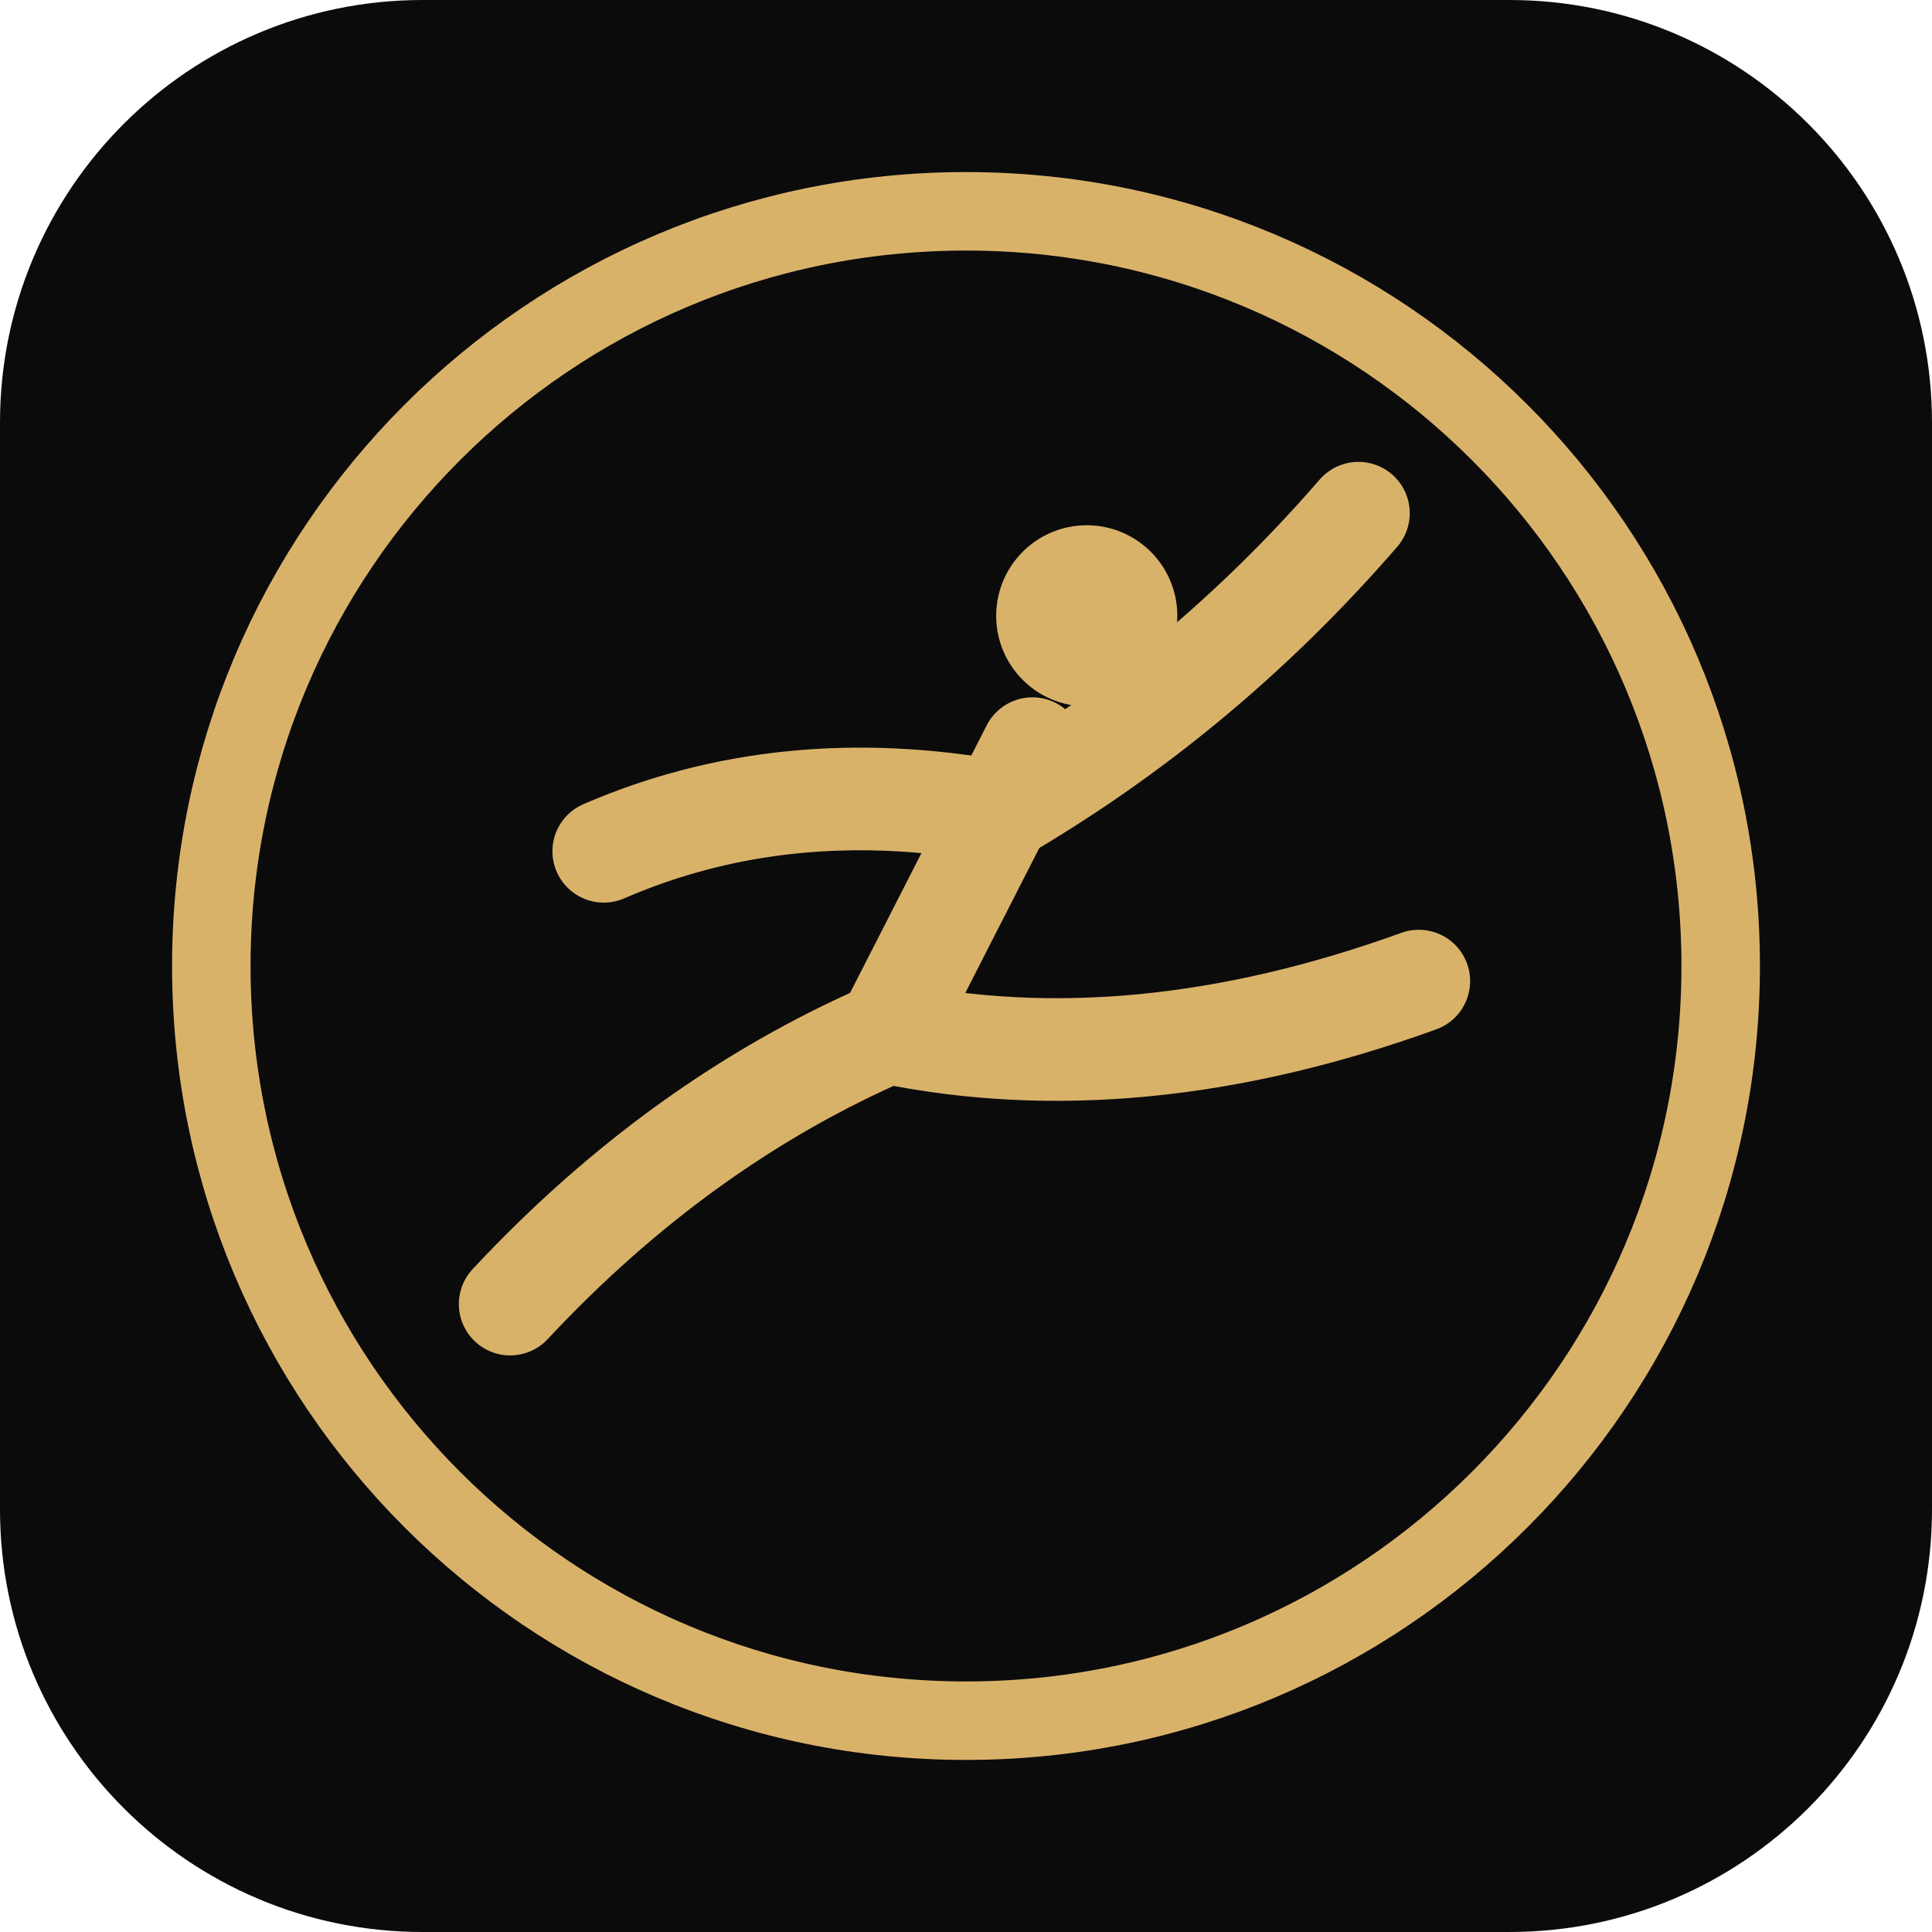
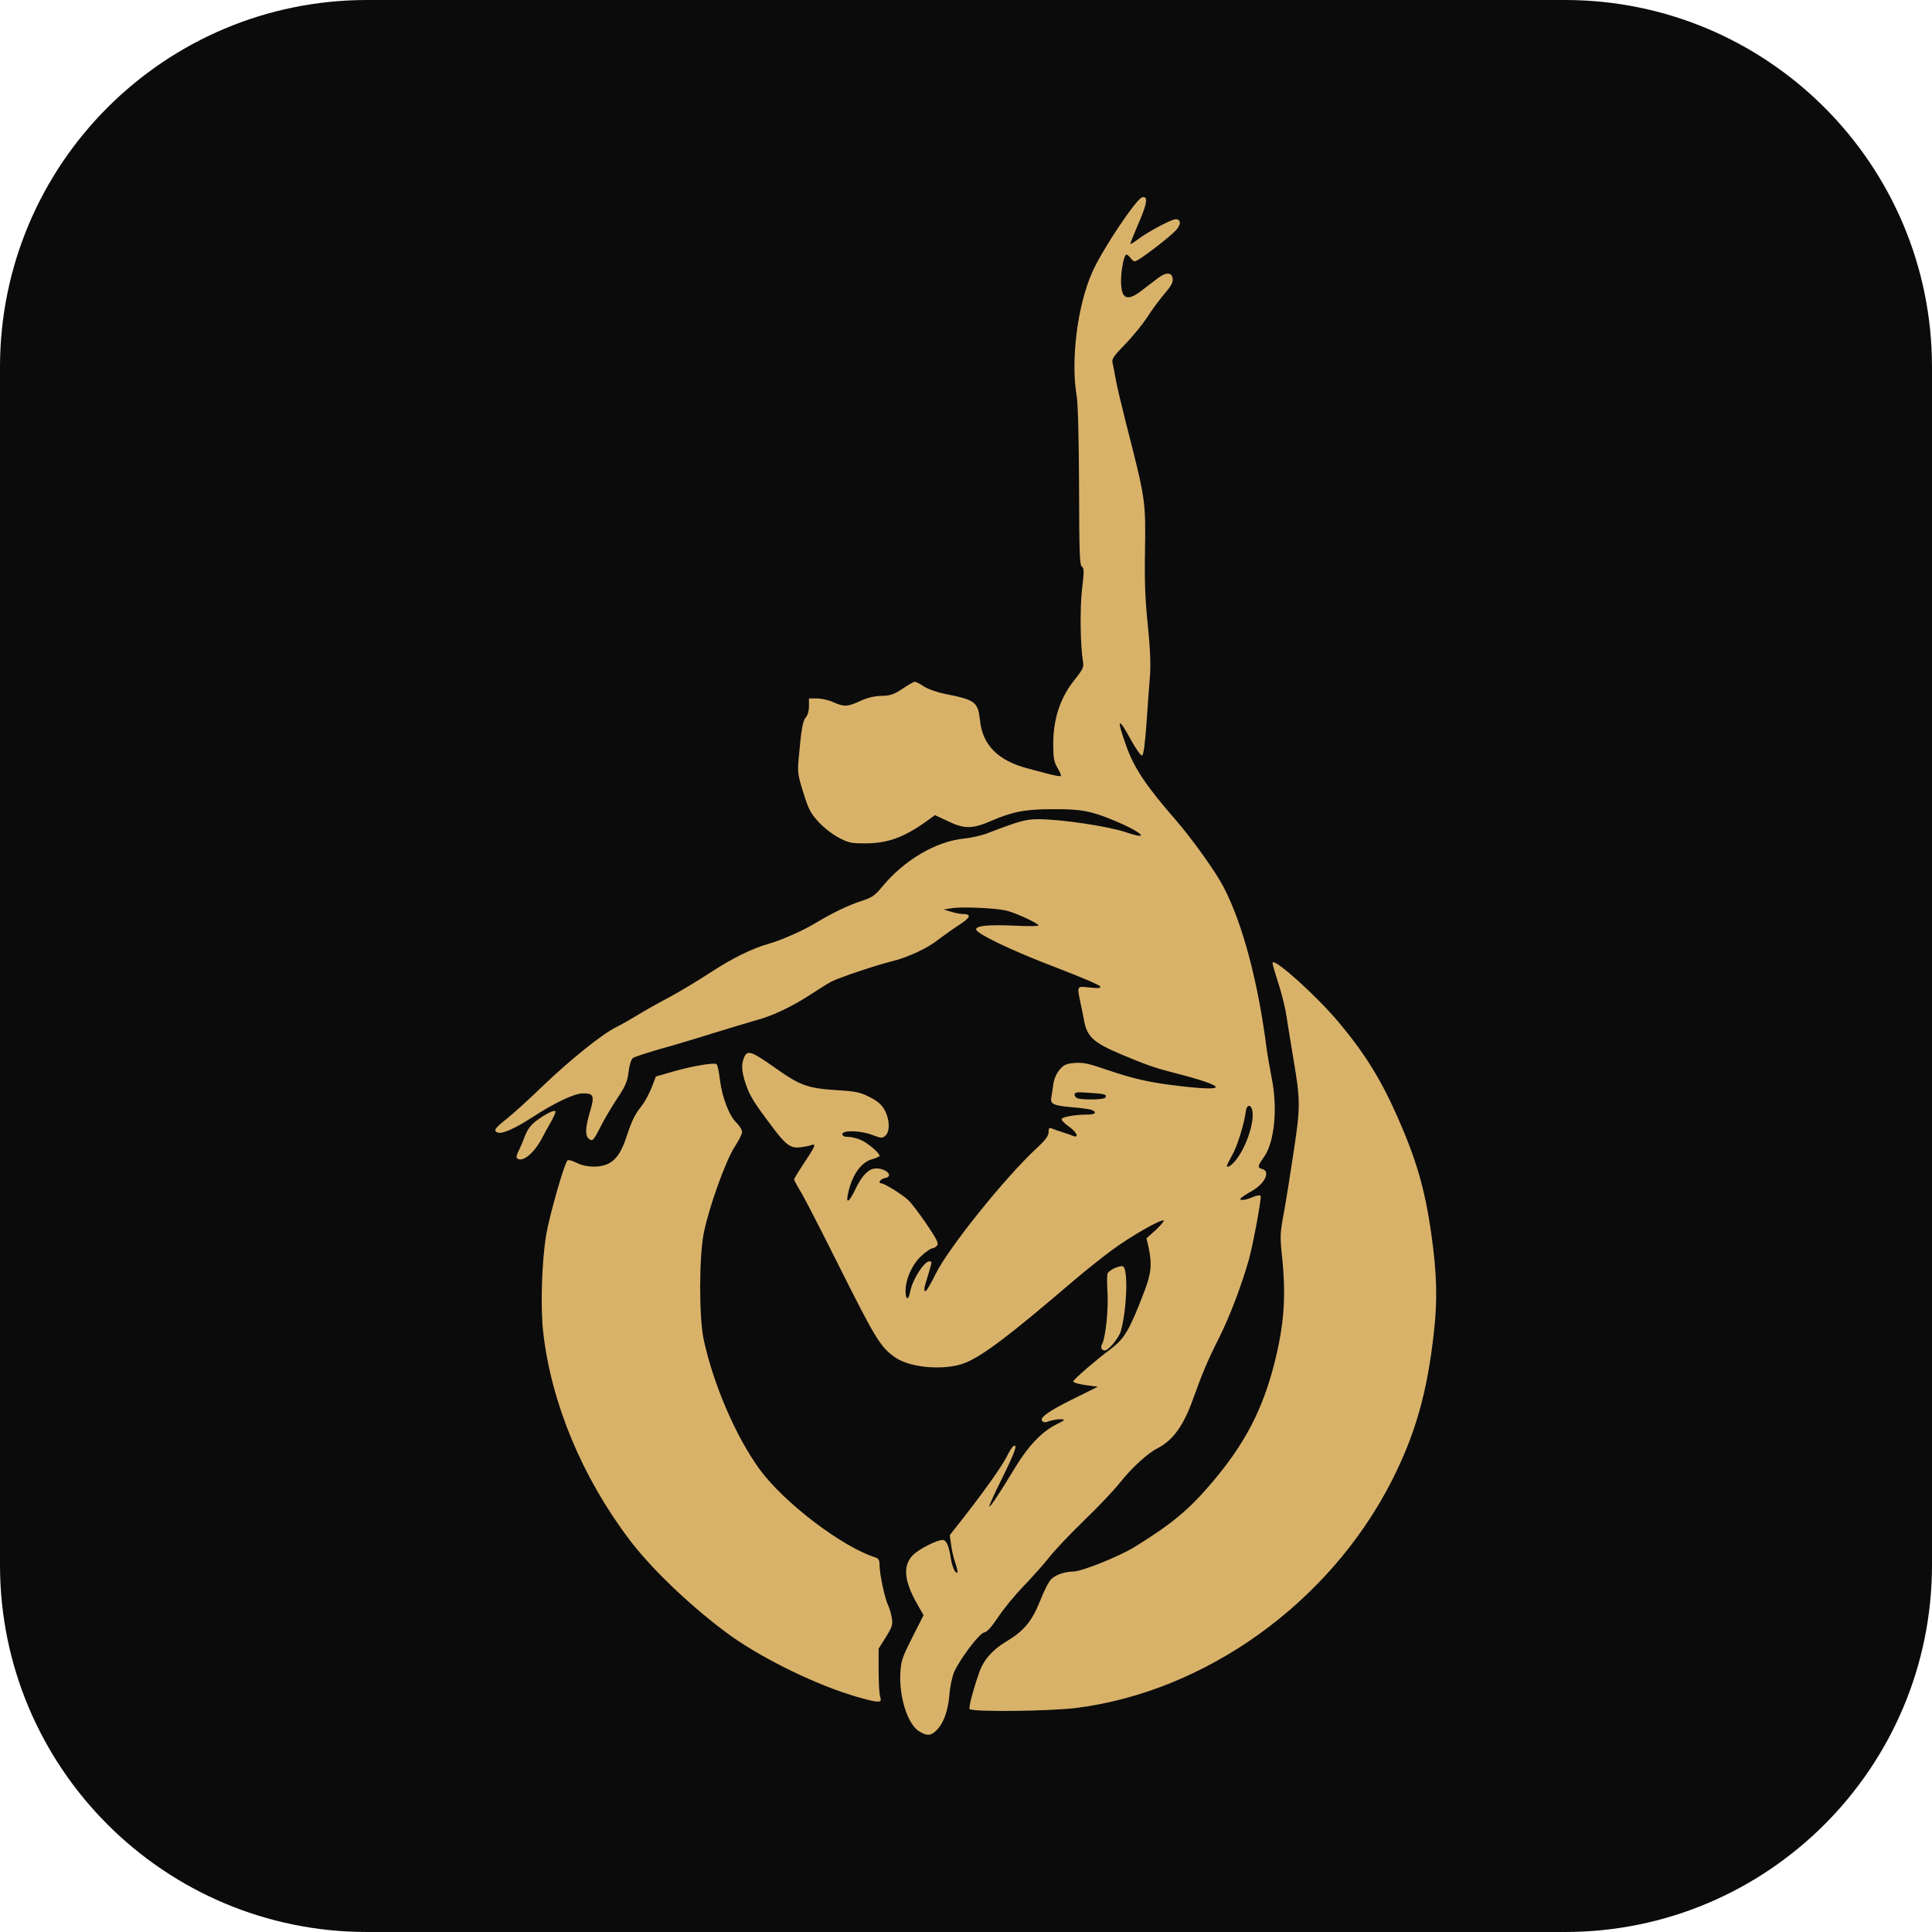
- <svg xmlns="http://www.w3.org/2000/svg" viewBox="0 0 64 64">
-   <rect width="64" height="64" rx="14" fill="#0B0B0C" />
-   <g fill="none" stroke="#D9B26A" stroke-linecap="round" stroke-linejoin="round">
-     <circle cx="32" cy="32" r="25" stroke-width="2.6" />
-     <g stroke-width="3.4">
-       <path d="M34.2 24.8 Q31.6 29.9 29.4 34.2" />
-       <path d="M29.4 34.2 Q37.6 35.9 47 32.5" />
-       <path d="M29.4 34.2 Q22.5 37.2 16.9 43.2" />
-       <path d="M33.1 26.9 Q39.8 23 45 17" />
-       <path d="M33.1 26.9 Q26 25.6 20 28.2" />
-     </g>
-   </g>
-   <circle cx="36" cy="20.4" r="3" fill="#D9B26A" />
+ <svg xmlns="http://www.w3.org/2000/svg" viewBox="0 0 1000 1000">
+   <rect width="1000" height="1000" rx="190" fill="#0B0B0C" />
+   <path fill="#D9B26A" fill-rule="evenodd" transform="translate(254.3 100.0) scale(0.9615)" d="M230.3 828.0C224.2 824.3 219.5 809.7 220.2 796.7C220.5 790.2 221.2 788.3 226.6 777.5L232.7 765.5L229.4 759.7C222.1 747.0 221.4 738.7 227.1 733.0C230.4 729.8 239.8 725.0 243.0 725.0C245.0 725.0 246.4 728.2 247.5 735.7C247.9 737.9 248.8 740.6 249.5 741.7C251.4 744.1 251.4 742.1 249.6 736.8C248.8 734.4 247.8 730.2 247.5 727.5L246.8 722.4L254.2 713.0C266.5 697.2 274.6 685.6 277.4 680.3C278.8 677.4 280.4 674.9 280.9 674.6C283.6 672.9 282.2 677.1 275.2 691.3C270.9 699.9 267.7 707.0 268.1 707.0C268.9 707.0 273.6 699.9 282.0 686.0C288.9 674.6 296.0 667.1 303.6 663.1C309.2 660.3 309.3 660.1 306.3 660.0C304.6 660.0 301.9 660.5 300.4 661.0C298.5 661.8 297.4 661.8 296.6 661.0C294.9 659.2 300.0 655.6 314.0 648.7L326.5 642.5L319.7 641.6C315.6 641.0 313.1 640.2 313.3 639.6C313.7 638.3 325.3 628.3 333.3 622.3C340.9 616.6 343.5 612.2 351.5 591.3C355.3 581.4 355.7 576.6 353.9 567.8L352.7 562.6L357.4 558.4C359.9 556.1 362.0 553.7 362.0 553.2C362.0 551.3 343.7 561.7 333.5 569.4C328.0 573.5 319.0 580.7 313.5 585.4C279.3 614.7 264.8 625.7 255.2 629.6C244.8 633.9 226.0 632.5 217.7 626.9C209.6 621.4 207.1 617.3 186.9 577.0C177.7 558.6 168.6 540.8 166.6 537.6C164.6 534.3 163.0 531.3 163.0 530.9C163.0 530.5 165.5 526.4 168.5 521.9C174.3 513.2 175.1 511.4 172.3 512.4C171.4 512.8 168.8 513.3 166.5 513.6C161.1 514.3 158.5 512.4 150.8 502.0C141.3 489.4 139.2 486.0 137.0 479.6C134.8 473.0 134.5 469.4 135.9 465.7C137.7 461.0 139.6 461.6 152.3 470.5C166.3 480.5 170.4 481.9 186.6 482.9C196.3 483.5 198.7 484.0 203.7 486.6C207.9 488.7 210.1 490.6 211.7 493.5C214.5 498.5 214.7 505.0 212.2 507.3C210.5 508.8 210.0 508.8 205.2 507.0C198.8 504.5 189.0 504.3 189.0 506.5C189.0 507.5 190.0 508.0 192.0 508.0C193.7 508.0 196.7 508.7 198.8 509.6C202.4 511.1 209.0 516.6 209.0 518.2C209.0 518.6 207.2 519.4 205.1 520.0C199.1 521.6 194.3 528.3 192.1 538.2C190.7 544.3 192.5 543.5 195.9 536.4C199.6 528.6 203.2 525.0 207.2 525.0C212.9 525.0 216.8 529.4 211.8 530.2C209.6 530.5 207.9 533.0 209.9 533.0C211.5 533.0 221.1 538.9 224.3 541.9C225.9 543.3 230.3 549.1 234.2 554.8C239.9 563.2 240.9 565.4 240.0 566.5C239.3 567.3 238.1 568.0 237.4 568.0C236.6 568.0 234.0 569.8 231.5 572.1C226.5 576.7 223.0 584.6 223.0 591.0C223.0 596.0 224.6 596.2 225.5 591.3C226.6 585.0 233.0 575.0 235.8 575.0C237.4 575.0 237.3 575.3 235.0 582.8C232.8 589.9 232.6 591.0 233.9 591.0C234.3 591.0 236.7 586.8 239.2 581.8C245.8 568.2 276.8 529.5 293.9 513.8C298.4 509.6 300.0 507.4 300.0 505.4C300.0 503.3 300.3 502.9 301.8 503.5C302.7 503.9 305.3 504.8 307.5 505.5C309.7 506.2 312.3 507.1 313.2 507.5C316.7 508.9 315.1 505.3 311.0 502.5C308.8 501.0 307.0 499.2 307.0 498.5C307.0 497.3 314.1 496.0 321.2 496.0C325.2 496.0 326.2 494.7 323.2 493.5C322.3 493.1 317.3 492.4 312.1 492.0C302.4 491.1 300.7 490.3 301.5 486.5C301.7 485.4 302.2 482.4 302.5 479.9C302.9 477.0 304.1 474.1 305.8 472.0C308.2 469.2 309.4 468.6 314.1 468.2C318.6 467.9 321.6 468.5 331.1 471.8C345.5 476.7 354.1 478.7 369.4 480.5C397.5 483.9 396.7 481.0 367.5 473.5C356.9 470.8 352.5 469.2 339.1 463.6C324.0 457.2 320.6 454.1 319.0 444.9C318.4 441.9 317.6 437.5 317.0 435.0C315.3 426.7 315.2 426.8 322.1 427.6C326.8 428.1 328.2 428.0 327.8 427.0C327.6 426.3 317.0 421.8 304.2 416.9C281.0 408.1 261.0 398.6 261.0 396.3C261.0 394.3 267.6 393.7 281.7 394.3C289.4 394.7 294.9 394.6 294.6 394.1C293.6 392.6 281.5 387.1 276.9 386.1C270.7 384.8 253.3 384.0 248.0 384.9L243.5 385.6L247.5 386.8C249.7 387.5 252.4 388.0 253.5 388.0C258.8 388.1 258.2 389.8 251.4 394.2C247.6 396.7 242.7 400.2 240.5 401.9C235.0 406.4 223.7 411.6 215.6 413.5C207.7 415.4 187.7 422.1 183.1 424.4C181.4 425.3 176.1 428.6 171.5 431.6C161.5 438.1 151.1 443.0 142.0 445.4C138.4 446.4 128.5 449.4 120.0 452.0C111.5 454.7 98.5 458.6 91.2 460.6C83.9 462.7 77.2 464.9 76.3 465.5C75.3 466.3 74.4 469.0 73.9 472.9C73.3 478.1 72.3 480.5 67.8 487.3C64.8 491.8 60.9 498.4 59.1 502.0C54.9 510.2 54.5 510.6 52.5 509.0C50.4 507.3 50.6 502.8 53.2 494.2C55.7 485.7 55.1 484.5 49.0 484.6C44.4 484.8 34.1 489.6 22.0 497.5C12.6 503.6 5.9 506.5 3.5 505.7C0.9 504.7 1.8 503.4 8.4 498.2C11.9 495.4 20.3 487.8 27.1 481.2C42.1 466.8 59.4 452.8 67.3 448.9C70.5 447.3 75.9 444.2 79.3 442.1C82.7 440.0 90.0 435.9 95.5 433.0C101.0 430.1 111.1 424.0 118.0 419.5C129.8 411.8 140.3 406.6 149.5 404.0C156.2 402.1 168.2 396.8 174.7 392.8C184.1 387.2 192.0 383.4 199.3 381.0C204.9 379.2 206.5 378.1 210.2 373.6C222.2 359.0 239.3 348.9 254.7 347.4C258.4 347.0 263.7 345.8 266.4 344.8C284.4 337.9 287.6 337.0 294.5 337.0C306.8 337.0 332.1 340.8 341.6 344.0C354.9 348.6 350.9 344.3 336.0 338.0C323.1 332.6 317.6 331.5 302.5 331.6C287.4 331.6 280.8 332.9 269.6 337.7C259.1 342.3 254.7 342.4 245.7 338.0L238.8 334.8L235.8 337.0C222.7 346.6 213.8 350.0 201.2 350.0C193.7 350.0 192.2 349.7 186.8 346.8C183.6 345.1 178.7 341.3 176.0 338.3C171.9 333.8 170.7 331.5 168.0 322.8C165.1 313.6 164.8 311.7 165.4 305.0C166.8 289.0 167.6 284.1 169.3 282.2C170.3 281.1 171.0 278.7 171.0 276.2L171.0 272.0L175.4 272.0C177.8 272.0 181.7 272.9 184.1 274.0C189.9 276.6 191.7 276.5 198.5 273.4C202.4 271.6 206.1 270.7 210.0 270.6C214.8 270.5 216.6 269.9 221.3 266.8C224.4 264.7 227.4 263.0 228.0 263.0C228.6 263.0 230.8 264.1 232.8 265.5C235.0 266.9 239.9 268.7 244.1 269.5C260.7 272.8 262.0 273.8 263.1 284.0C264.5 297.1 272.8 305.4 288.5 309.6C291.2 310.3 296.3 311.7 299.8 312.6C303.2 313.5 306.3 314.0 306.6 313.8C306.9 313.5 306.1 311.5 304.8 309.4C302.9 306.1 302.5 304.1 302.5 296.5C302.5 283.0 306.3 271.6 313.8 262.2C318.6 256.2 319.1 255.1 318.5 252.0C317.1 243.7 316.8 223.9 318.0 213.2C319.2 203.5 319.1 201.7 317.9 201.0C316.7 200.2 316.5 193.2 316.4 157.8C316.3 131.4 315.8 113.1 315.1 109.0C311.8 89.7 315.6 59.9 323.7 42.1C329.1 30.0 347.4 2.8 350.4 2.2C353.6 1.5 353.2 5.2 348.6 15.8C346.1 21.7 344.0 26.8 344.0 27.2C344.0 27.7 345.9 26.5 348.3 24.7C353.4 20.8 366.2 14.0 368.4 14.0C371.4 14.0 371.4 17.0 368.4 20.1C365.5 23.2 353.9 32.3 348.8 35.5C346.2 37.1 346.0 37.1 344.3 35.1C343.4 33.9 342.3 33.0 341.9 33.0C340.7 33.0 339.0 41.0 339.0 47.2C339.0 57.0 342.2 58.5 350.0 52.5C352.5 50.6 356.3 47.6 358.5 46.0C363.2 42.3 366.4 42.4 366.8 46.1C367.0 48.0 365.9 50.1 362.4 54.1C359.9 57.1 355.7 62.6 353.3 66.5C350.8 70.3 345.4 77.0 341.3 81.2C334.6 88.1 333.9 89.3 334.5 91.7C334.9 93.3 335.6 97.0 336.1 100.0C336.6 103.0 339.1 113.6 341.6 123.5C352.2 164.8 352.3 165.6 351.9 192.3C351.6 209.1 352.0 218.9 353.4 232.5C354.7 245.0 355.0 253.3 354.6 259.5C354.2 264.4 353.3 276.1 352.7 285.4C351.9 296.5 351.1 302.5 350.3 302.7C349.7 302.9 347.1 299.3 344.5 294.6C337.3 281.4 336.4 282.4 341.8 297.5C345.9 309.2 352.6 319.3 368.1 337.0C377.2 347.5 389.7 364.9 394.1 373.3C404.5 393.2 412.9 424.9 417.5 461.5C417.9 464.2 419.1 471.2 420.2 476.9C423.4 493.0 421.5 511.2 415.9 518.9C412.5 523.7 412.3 524.6 415.0 525.3C419.6 526.5 416.5 533.1 409.5 537.1C406.5 538.8 403.7 540.6 403.4 541.1C402.6 542.5 405.6 542.2 409.7 540.5C411.7 539.6 413.7 539.3 414.1 539.7C414.8 540.5 410.2 565.5 407.7 574.5C403.8 588.1 397.5 604.7 392.1 615.5C385.7 628.2 382.8 635.1 377.8 649.0C372.7 663.4 367.0 671.3 358.7 675.6C353.3 678.3 344.8 686.1 338.2 694.4C335.1 698.3 326.5 707.4 319.1 714.5C311.8 721.6 303.2 730.6 300.2 734.5C297.1 738.4 291.0 745.2 286.6 749.8C282.1 754.4 276.0 761.8 273.0 766.3C269.3 771.9 266.8 774.6 265.3 774.8C262.7 775.2 252.1 789.3 249.1 796.2C248.1 798.6 246.9 804.1 246.6 808.5C245.8 817.3 243.5 823.6 239.6 827.5C236.6 830.5 234.5 830.6 230.3 828.0ZM257.5 816.0C256.9 815.1 259.2 806.3 262.7 796.2C265.0 789.6 269.8 784.1 277.0 779.8C286.6 774.1 291.1 768.8 295.5 757.6C297.5 752.4 300.2 747.2 301.5 746.0C303.9 743.7 309.0 742.0 313.2 742.0C317.8 742.0 338.0 733.9 346.4 728.7C366.6 716.2 375.6 708.7 388.3 693.7C405.7 673.1 415.2 654.9 421.6 629.7C426.8 609.0 427.9 594.1 425.7 572.6C424.5 561.5 424.6 559.9 426.7 548.6C427.9 542.0 430.3 527.0 432.0 515.5C435.6 491.7 435.6 488.4 431.7 465.5C430.3 457.2 428.7 447.0 428.0 442.7C427.4 438.5 425.4 430.4 423.5 424.7C421.7 419.1 420.3 414.3 420.6 414.1C422.3 412.3 444.6 432.5 456.0 446.1C470.1 462.9 478.8 476.9 487.7 497.0C498.0 520.3 502.5 535.8 506.0 560.0C509.0 581.4 509.4 595.3 507.5 612.5C503.9 645.6 497.4 668.4 484.3 694.0C450.8 759.0 384.8 806.4 315.2 815.4C301.0 817.2 258.5 817.7 257.5 816.0ZM194.0 808.6C171.5 801.6 142.5 787.0 125.5 774.1C105.6 759.1 85.5 739.7 74.1 724.5C48.9 691.1 32.4 651.5 28.0 613.7C26.4 600.6 27.1 575.8 29.5 561.0C31.1 551.1 39.2 522.5 41.0 520.7C41.4 520.2 43.6 520.8 45.8 521.9C51.2 524.7 59.3 524.7 63.8 522.0C67.8 519.6 70.4 515.4 73.1 507.0C75.8 498.9 77.5 495.5 81.2 491.0C82.7 489.0 85.0 484.7 86.3 481.5L88.6 475.5L96.6 473.2C107.4 470.0 120.2 467.8 121.3 468.9C121.8 469.4 122.6 473.2 123.1 477.5C124.3 486.9 128.1 496.8 132.1 500.5C133.7 502.1 135.0 504.3 135.0 505.4C135.0 506.5 133.1 510.2 130.8 513.7C126.1 521.1 117.1 546.0 114.4 559.7C111.8 572.3 111.8 605.1 114.3 617.0C119.5 641.2 131.6 669.3 144.4 686.9C157.4 704.8 188.9 728.8 206.8 734.4C208.5 735.0 209.0 735.9 209.0 738.6C209.0 743.3 211.9 756.8 213.6 760.1C214.3 761.6 215.2 764.6 215.6 766.9C216.2 770.6 215.8 771.8 212.4 777.3L208.5 783.5L208.5 795.0C208.5 801.3 208.8 807.7 209.3 809.2C210.0 811.8 209.8 812.0 207.3 812.0C205.7 811.9 199.8 810.4 194.0 808.6ZM328.5 622.0C328.2 621.5 328.3 620.2 328.9 619.3C330.7 615.7 332.3 600.7 331.7 591.6C331.4 586.6 331.4 582.0 331.8 581.4C333.2 579.2 339.2 576.8 340.3 577.9C342.9 580.5 342.0 601.5 338.9 612.5C337.8 616.3 332.3 623.0 330.2 623.0C329.6 623.0 328.8 622.6 328.5 622.0ZM400.5 520.9C406.4 513.8 411.1 499.6 409.6 493.5C408.8 490.3 406.6 490.7 406.2 494.1C405.4 500.6 401.6 513.1 398.9 517.7C397.3 520.6 396.0 523.2 396.0 523.5C396.0 524.9 398.1 523.7 400.5 520.9ZM13.7 519.4C13.4 519.0 13.7 517.5 14.5 516.0C15.3 514.4 16.9 510.8 18.0 507.8C19.5 504.0 21.2 501.6 24.3 499.3C29.1 495.7 33.7 493.4 34.5 494.2C34.8 494.5 33.8 496.9 32.3 499.6C30.7 502.3 28.6 506.2 27.5 508.3C23.1 516.9 16.5 522.2 13.7 519.4ZM330.5 486.9C331.6 485.2 330.5 484.8 322.1 484.3C315.2 483.8 314.0 483.9 314.0 485.3C314.0 486.1 314.8 487.1 315.8 487.3C319.3 488.2 329.9 488.0 330.5 486.9Z" />
</svg>
